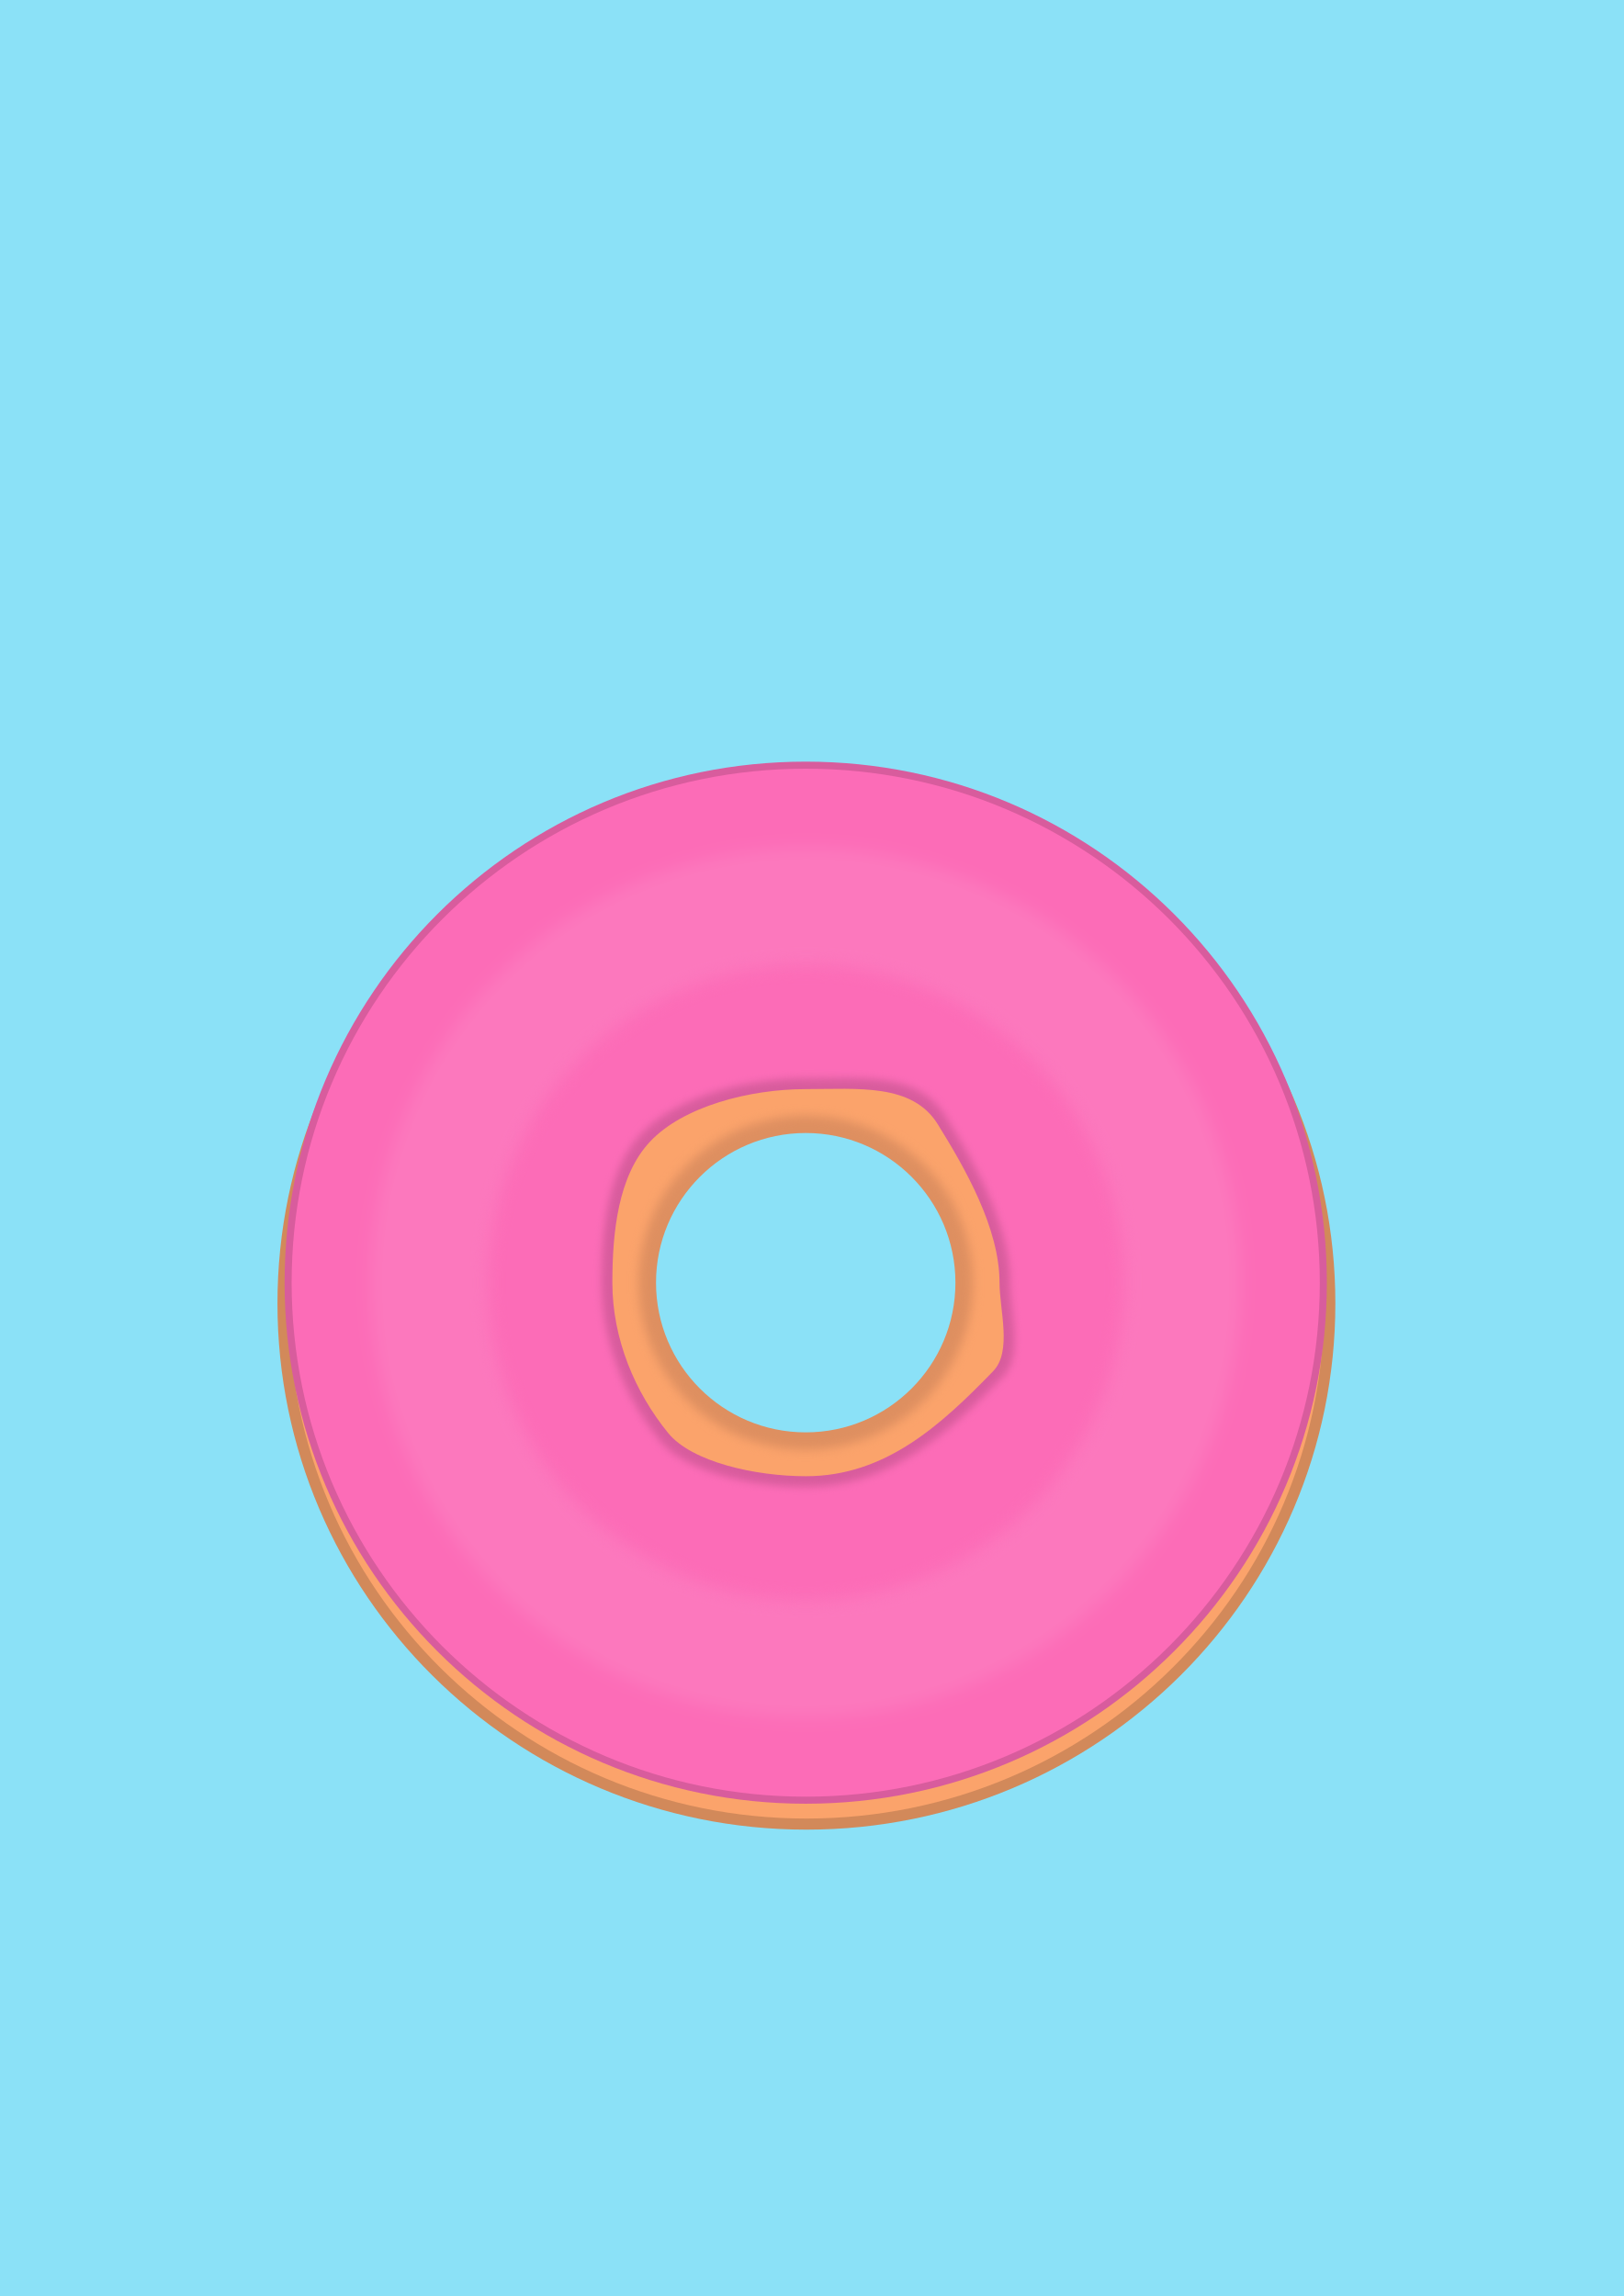
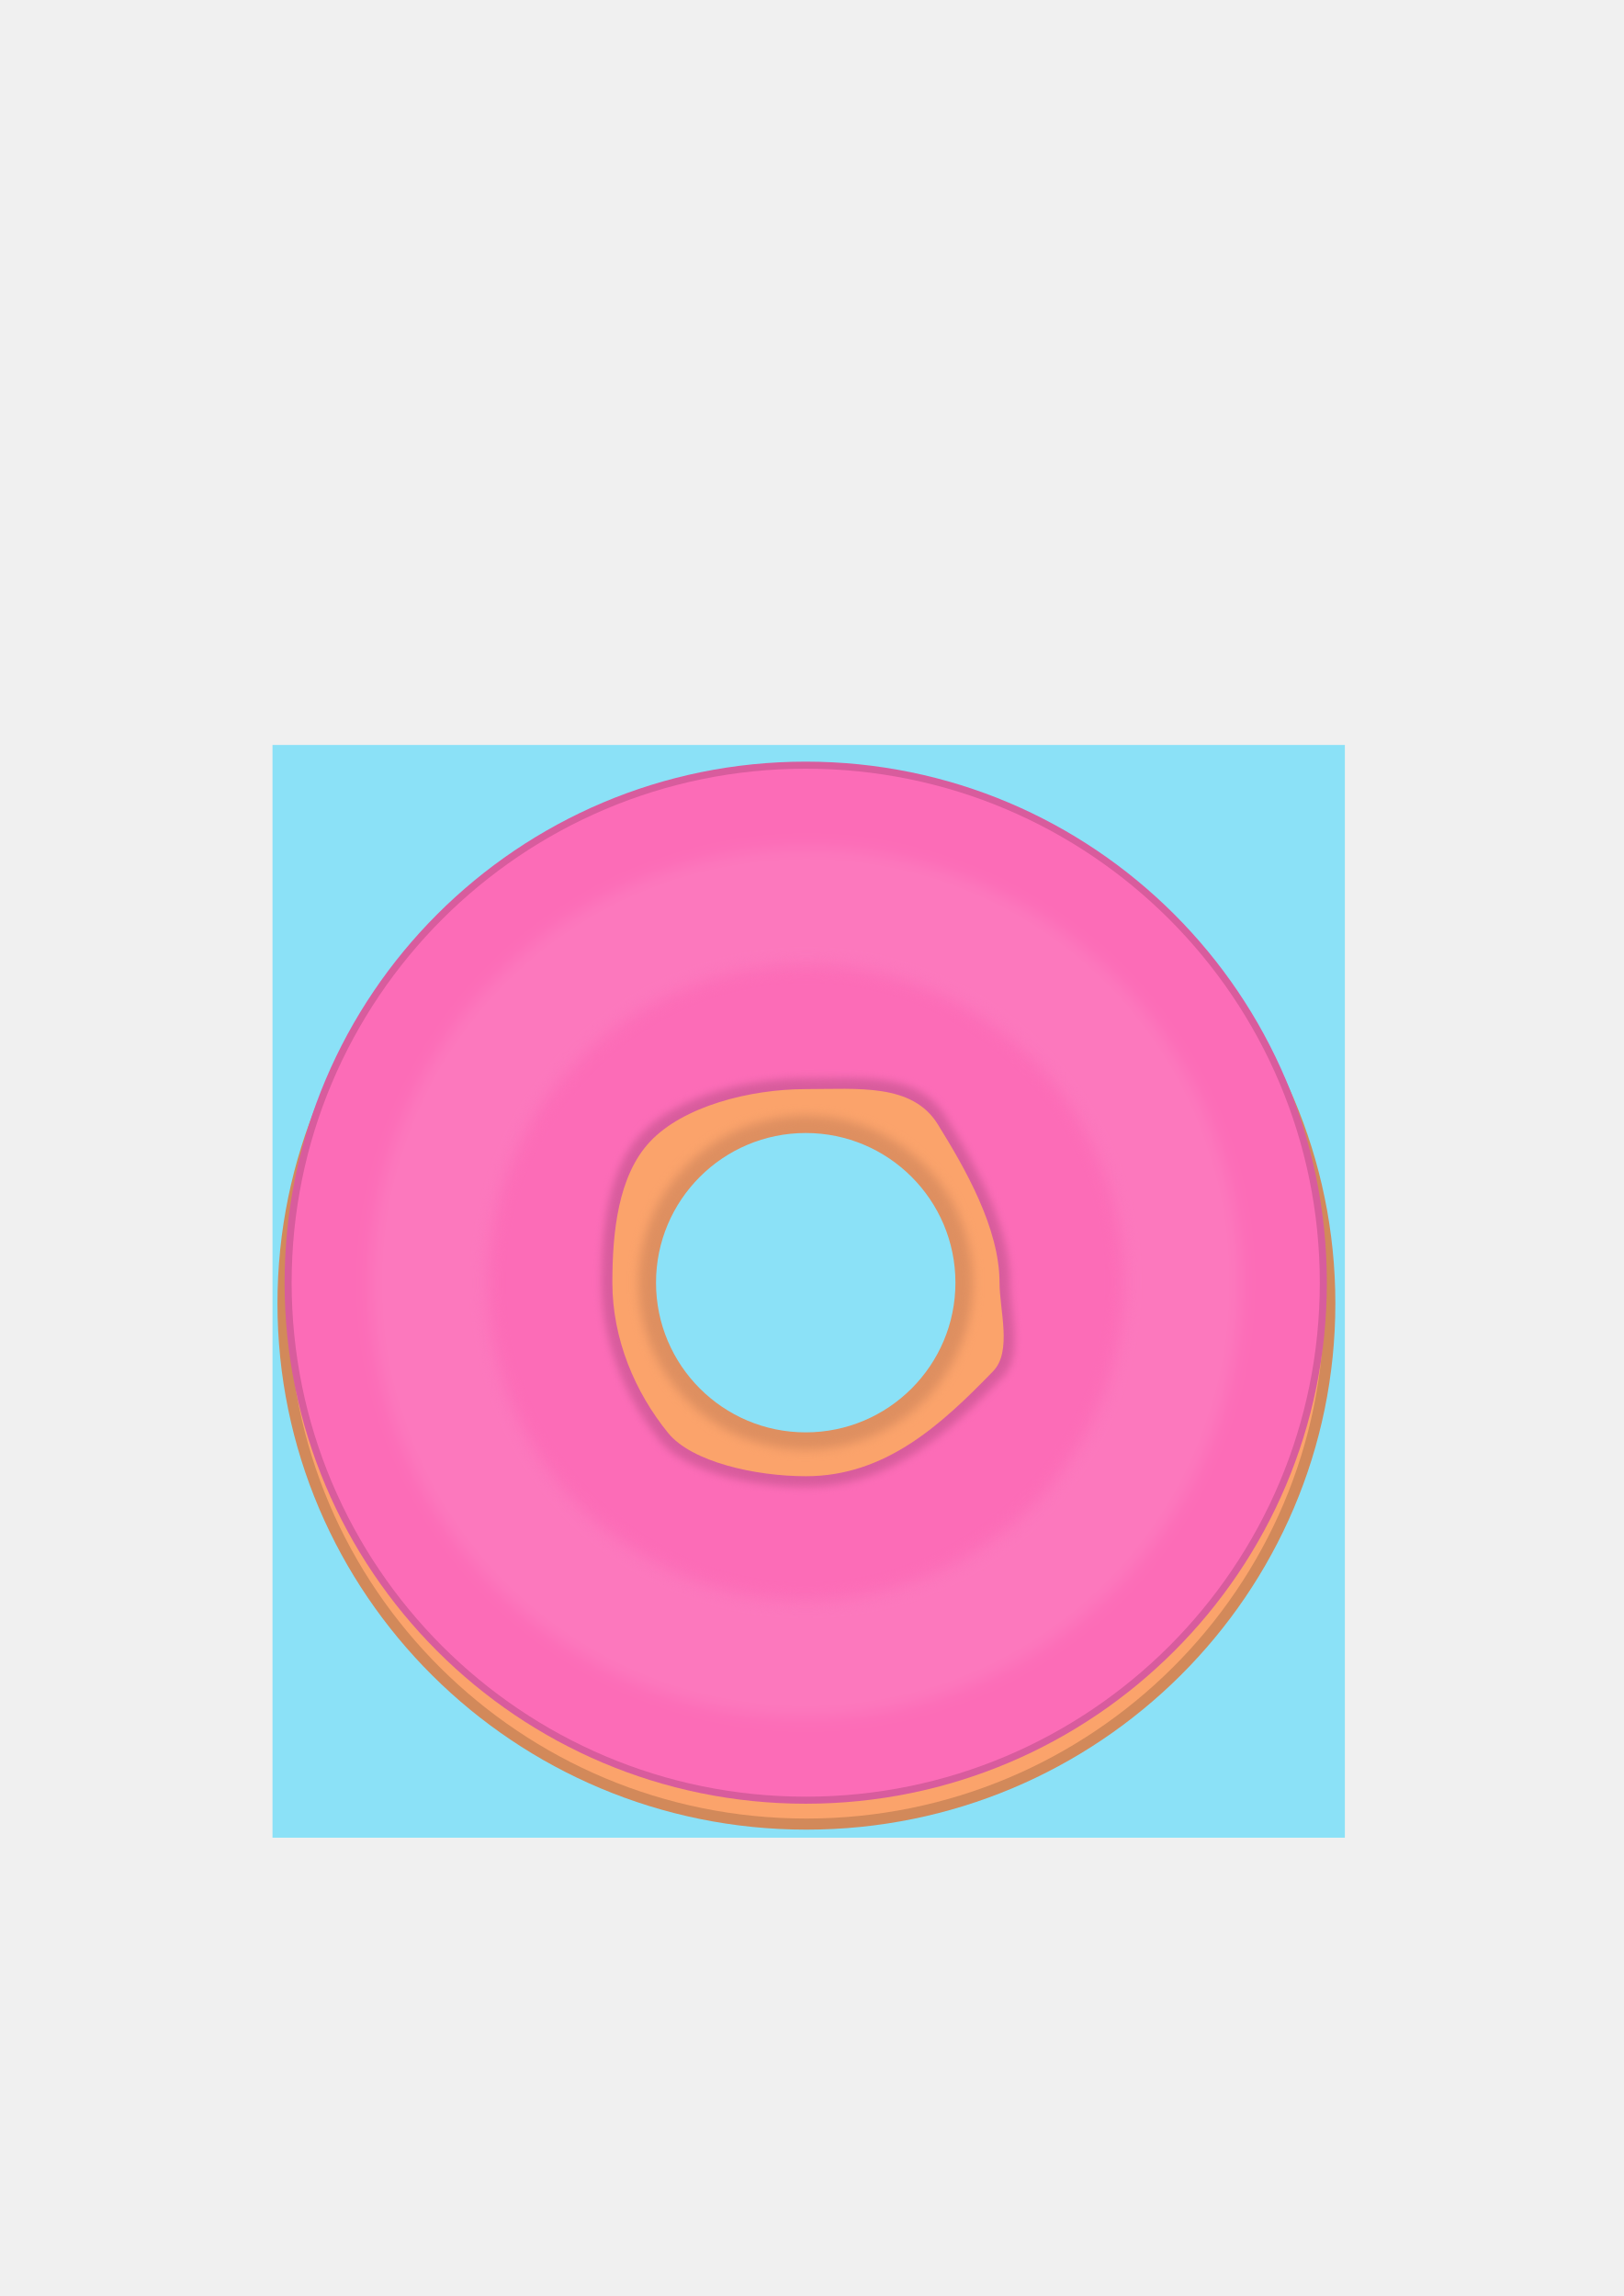
<svg xmlns="http://www.w3.org/2000/svg" width="210mm" height="297mm" viewBox="0 0 210 297" version="1.1" id="svg1">
  <defs id="defs1">
    <filter style="color-interpolation-filters:sRGB" id="filter2" x="-0.035" y="-0.035" width="1.071" height="1.071">
      <feGaussianBlur stdDeviation="0.671" id="feGaussianBlur2" />
    </filter>
    <filter style="color-interpolation-filters:sRGB" id="filter3" x="-0.024" y="-0.024" width="1.047" height="1.047">
      <feGaussianBlur stdDeviation="0.523" id="feGaussianBlur3" />
    </filter>
    <filter style="color-interpolation-filters:sRGB" id="filter5" x="-0.029" y="-0.029" width="1.059" height="1.059">
      <feGaussianBlur stdDeviation="1.004" id="feGaussianBlur5" />
    </filter>
    <filter style="color-interpolation-filters:sRGB" id="filter6" x="-0.021" y="-0.021" width="1.043" height="1.043">
      <feGaussianBlur stdDeviation="1.004" id="feGaussianBlur6" />
    </filter>
  </defs>
-   <g id="layer1">
-     <rect style="fill:#8be1f7;fill-opacity:1;stroke:#8a1212;stroke-width:0;stroke-dasharray:none;stroke-opacity:1" id="rect7" width="231.269" height="413.085" x="-0.183" y="-10.527" />
+   <g id="layer3">
+     <rect style="fill:#8be1f7;fill-opacity:1;stroke:#8a1212;stroke-width:0;stroke-dasharray:none;stroke-opacity:1" id="rect7" width="138.692" height="141.351" x="35.244" y="96.365" />
+   </g>
+   <g id="layer2">
    <ellipse style="fill:#d2895a;fill-opacity:1;stroke:#8a1212;stroke-width:0;stroke-dasharray:none;stroke-opacity:1" id="circle1" cx="104.296" cy="168.609" rx="68.411" ry="68.065" />
    <ellipse style="fill:#fba36b;fill-opacity:1;stroke:#8a1212;stroke-width:0;stroke-dasharray:none;stroke-opacity:1" id="circle8" cx="104.296" cy="168.609" rx="66.97" ry="66.631" />
+     <circle style="fill:#8be1f7;fill-opacity:1;stroke:#8a1212;stroke-width:0;stroke-dasharray:none;stroke-opacity:1" id="circle3" cx="104.207" cy="165.922" r="38.941" />
+   </g>
+   <g id="layer1" style="display:inline">
    <circle style="fill:#d85c9d;fill-opacity:1;stroke:#8a1212;stroke-width:0;stroke-dasharray:none;stroke-opacity:1" id="circle2" cx="104.207" cy="165.922" r="67.4" />
    <circle style="fill:#fc6cb7;fill-opacity:1;stroke:#8a1212;stroke-width:0;stroke-dasharray:none;stroke-opacity:1" id="path1-5" cx="104.207" cy="165.922" r="66.487" />
    <path id="circle6-8" style="fill:#ffffff;fill-opacity:0.084;stroke:#8a1212;stroke-width:0;stroke-dasharray:none;stroke-opacity:1;filter:url(#filter6)" d="m 102.973,109.705 c -10.925,0.244 -21.763,3.718 -30.784,10.005 -8.689,5.962 -15.664,14.59 -19.761,24.287 -3.367,7.908 -4.873,16.747 -4.343,25.32 0.731,12.803 6.008,25.202 14.707,34.627 8.95,9.805 21.314,16.158 34.469,17.768 8.849,1.12 18.017,0.066 26.333,-3.017 12.464,-4.543 23.159,-13.625 29.632,-25.233 4.331,-7.673 6.806,-16.489 7.162,-25.191 0.423,-9.11 -1.493,-18.414 -5.457,-26.64 -3.99,-8.344 -10.107,-15.783 -17.635,-21.188 -8.622,-6.286 -19.185,-10.102 -29.836,-10.671 -1.494,-0.081 -2.99,-0.104 -4.486,-0.067 z" />
    <path id="path7-7" style="fill:#fc6cb7;fill-opacity:1;stroke:#8a1212;stroke-width:0;stroke-dasharray:none;stroke-opacity:1;filter:url(#filter5)" d="m 103.306,124.83 c -7.985,0.178 -15.907,2.718 -22.501,7.313 -6.351,4.358 -11.45,10.664 -14.444,17.753 -2.461,5.78 -3.562,12.241 -3.175,18.507 0.535,9.358 4.391,18.421 10.75,25.31 6.542,7.167 15.579,11.81 25.195,12.987 6.468,0.819 13.169,0.048 19.247,-2.205 9.111,-3.321 16.928,-9.959 21.659,-18.444 3.166,-5.608 4.975,-12.052 5.235,-18.413 0.309,-6.659 -1.091,-13.459 -3.989,-19.472 -2.916,-6.099 -7.388,-11.537 -12.89,-15.487 -6.302,-4.595 -14.023,-7.384 -21.808,-7.8 -1.092,-0.059 -2.186,-0.076 -3.279,-0.049 z" />
    <path id="path8" style="fill:#d85c9d;fill-opacity:1;stroke:#8a1212;stroke-width:0;filter:url(#filter3)" d="m 130.638,165.921 c 0,3.74 1.743,9.384 -0.876,12.087 -7.096,7.325 -14.692,14.33 -25.541,14.33 -6.88,0 -15.579,-1.935 -18.803,-5.897 -4.51,-5.543 -7.614,-12.81 -7.614,-20.52 0,-6.805 0.755,-14.582 5.148,-19.256 4.472,-4.759 13.484,-7.161 21.269,-7.161 7.119,1e-5 14.505,-0.819 17.983,4.788 3.682,5.935 8.434,14.158 8.434,21.629 z" />
    <path id="circle4-9" style="fill:#fba36b;stroke:#8a1212;stroke-width:0" d="m 129.273,165.92 c 0,3.545 1.652,8.894 -0.83,11.456 -6.726,6.943 -13.924,13.581 -24.207,13.581 -6.521,0 -14.765,-1.834 -17.82,-5.589 -4.275,-5.254 -7.217,-12.141 -7.217,-19.448 0,-6.449 0.716,-13.82 4.879,-18.25 4.239,-4.51 12.78,-6.787 20.158,-6.787 6.747,1e-5 13.747,-0.776 17.044,4.538 3.489,5.625 7.993,13.419 7.993,20.499 z" />
    <circle style="fill:#de8f60;fill-opacity:1;stroke:#8a1212;stroke-width:0;stroke-dasharray:none;stroke-opacity:1;filter:url(#filter2)" id="circle7-5" cx="107.86" cy="78.612" r="22.816" transform="matrix(0.9471247,0,0,0.9471247,2.049988,91.4666)" />
    <circle style="fill:#8be1f7;fill-opacity:1;stroke:#8a1212;stroke-width:0;stroke-dasharray:none;stroke-opacity:1" id="circle3-9" cx="104.207" cy="165.922" r="19.362" />
  </g>
</svg>
